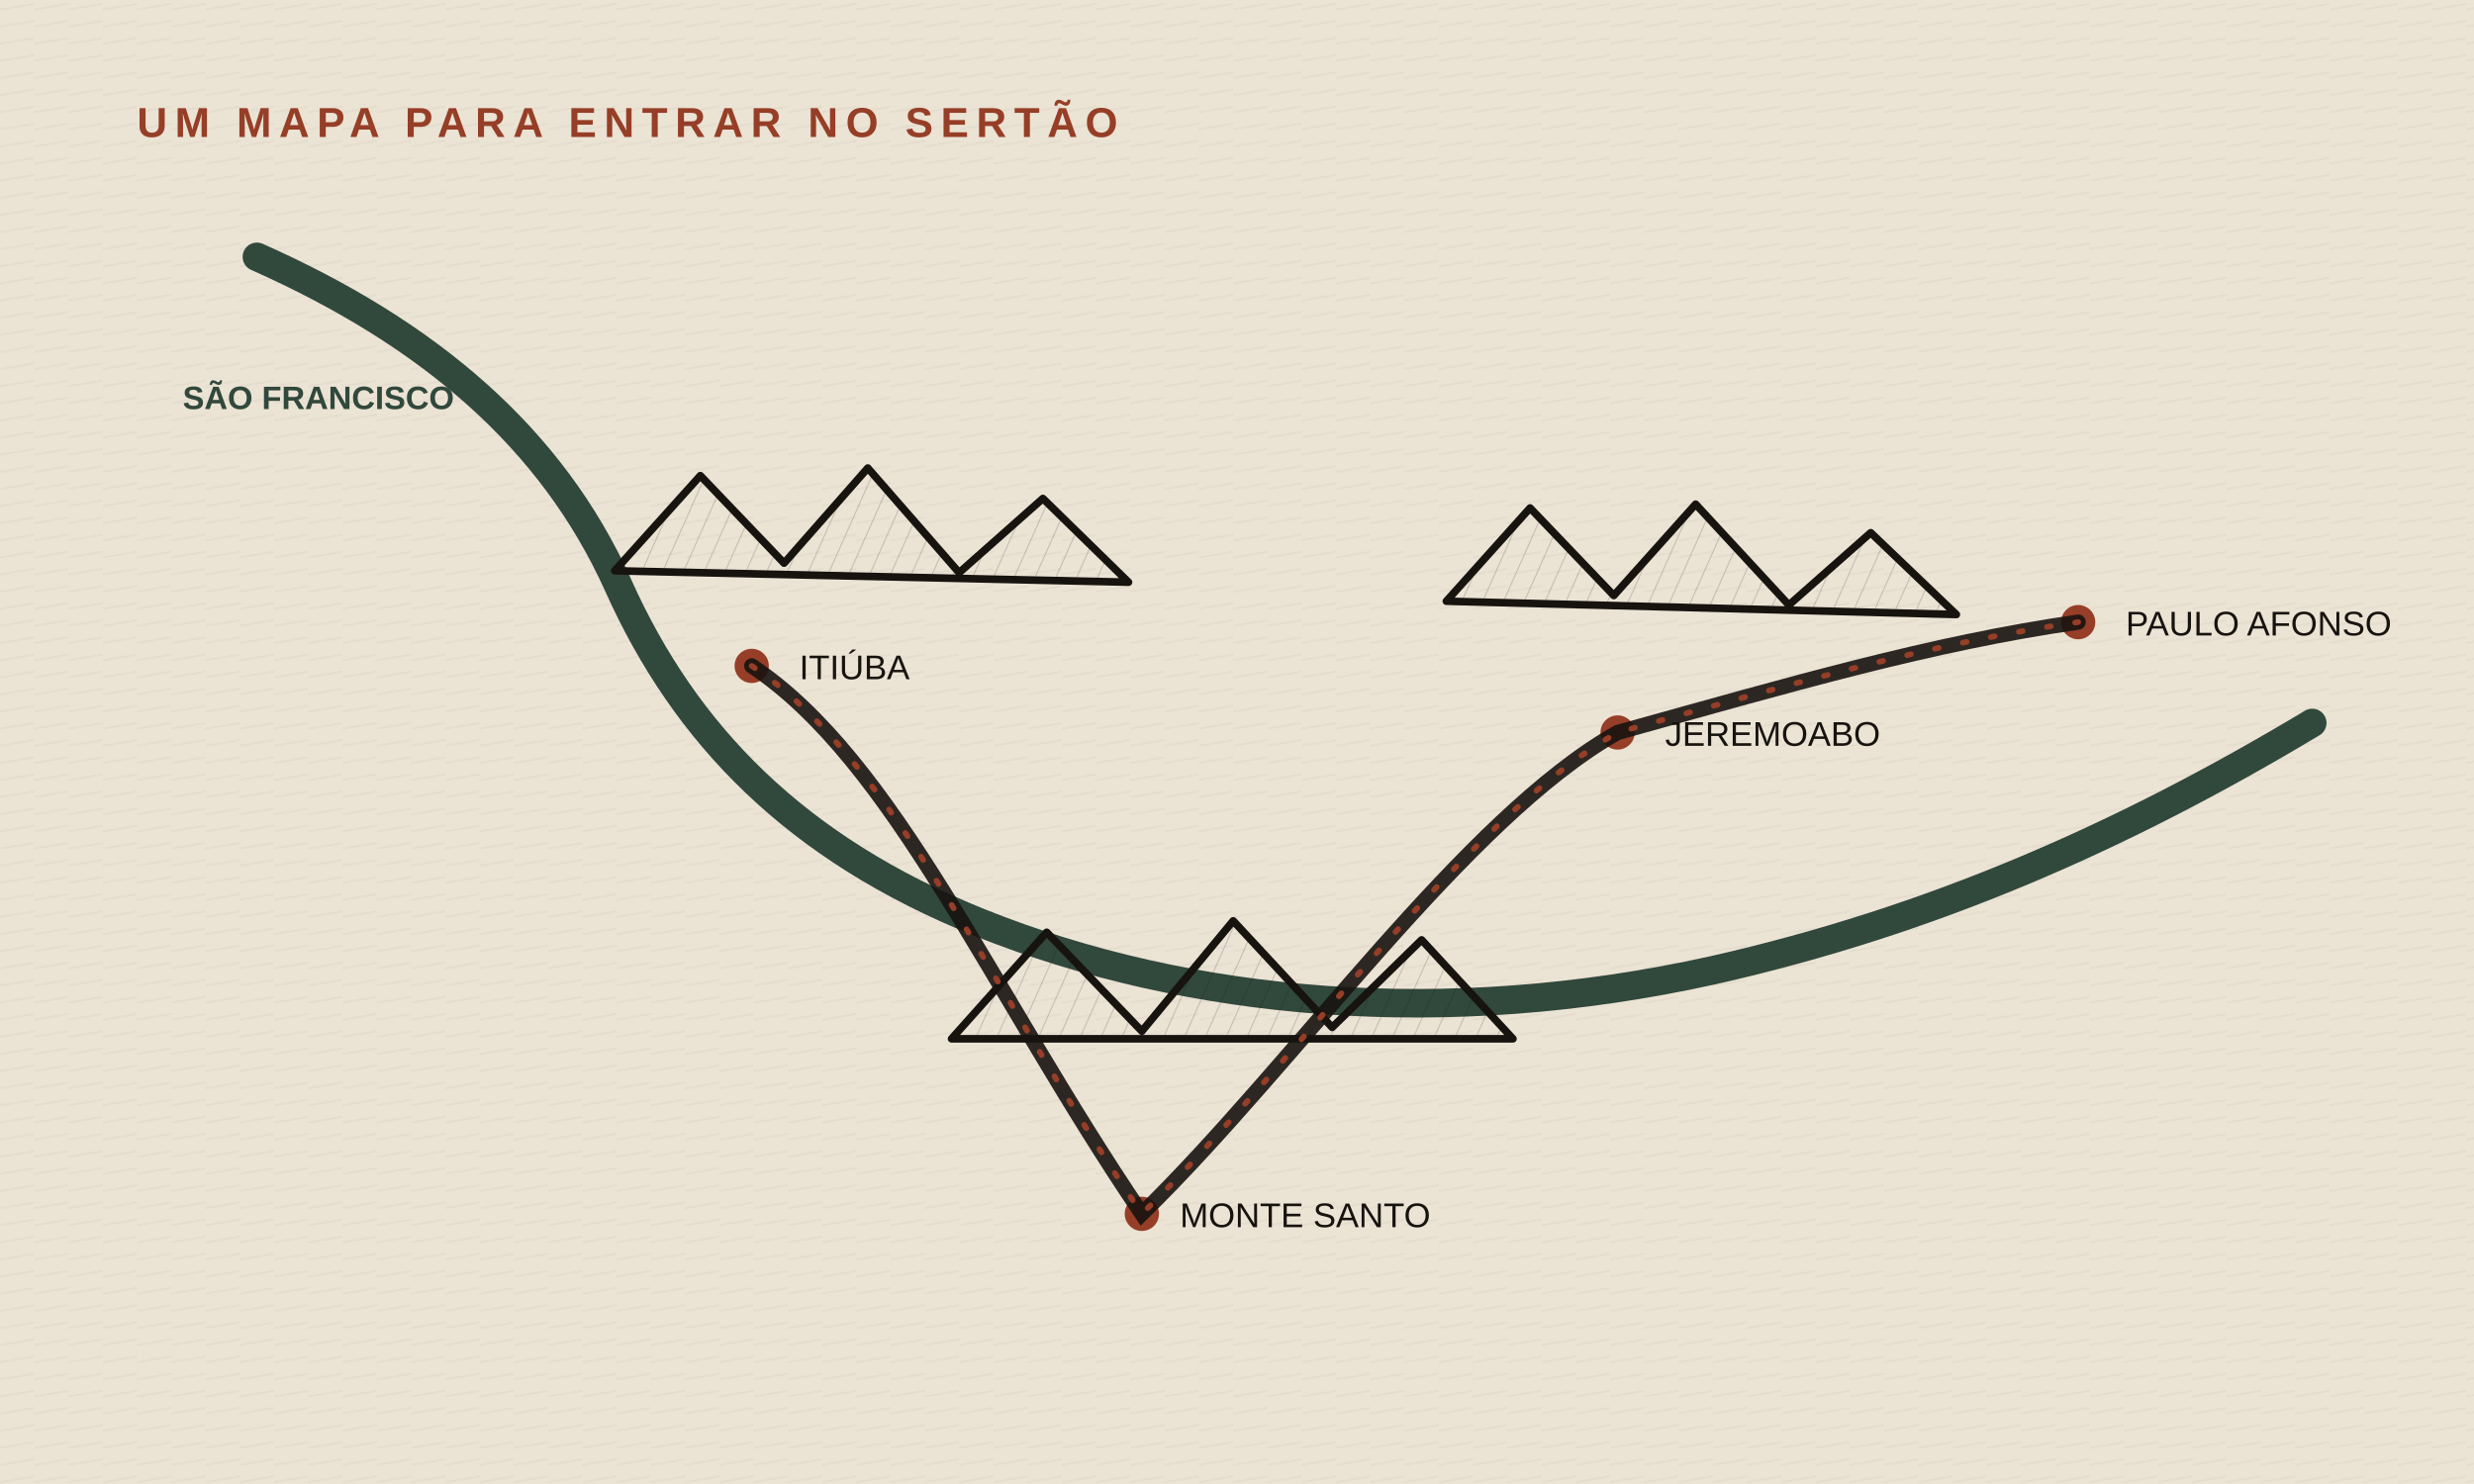
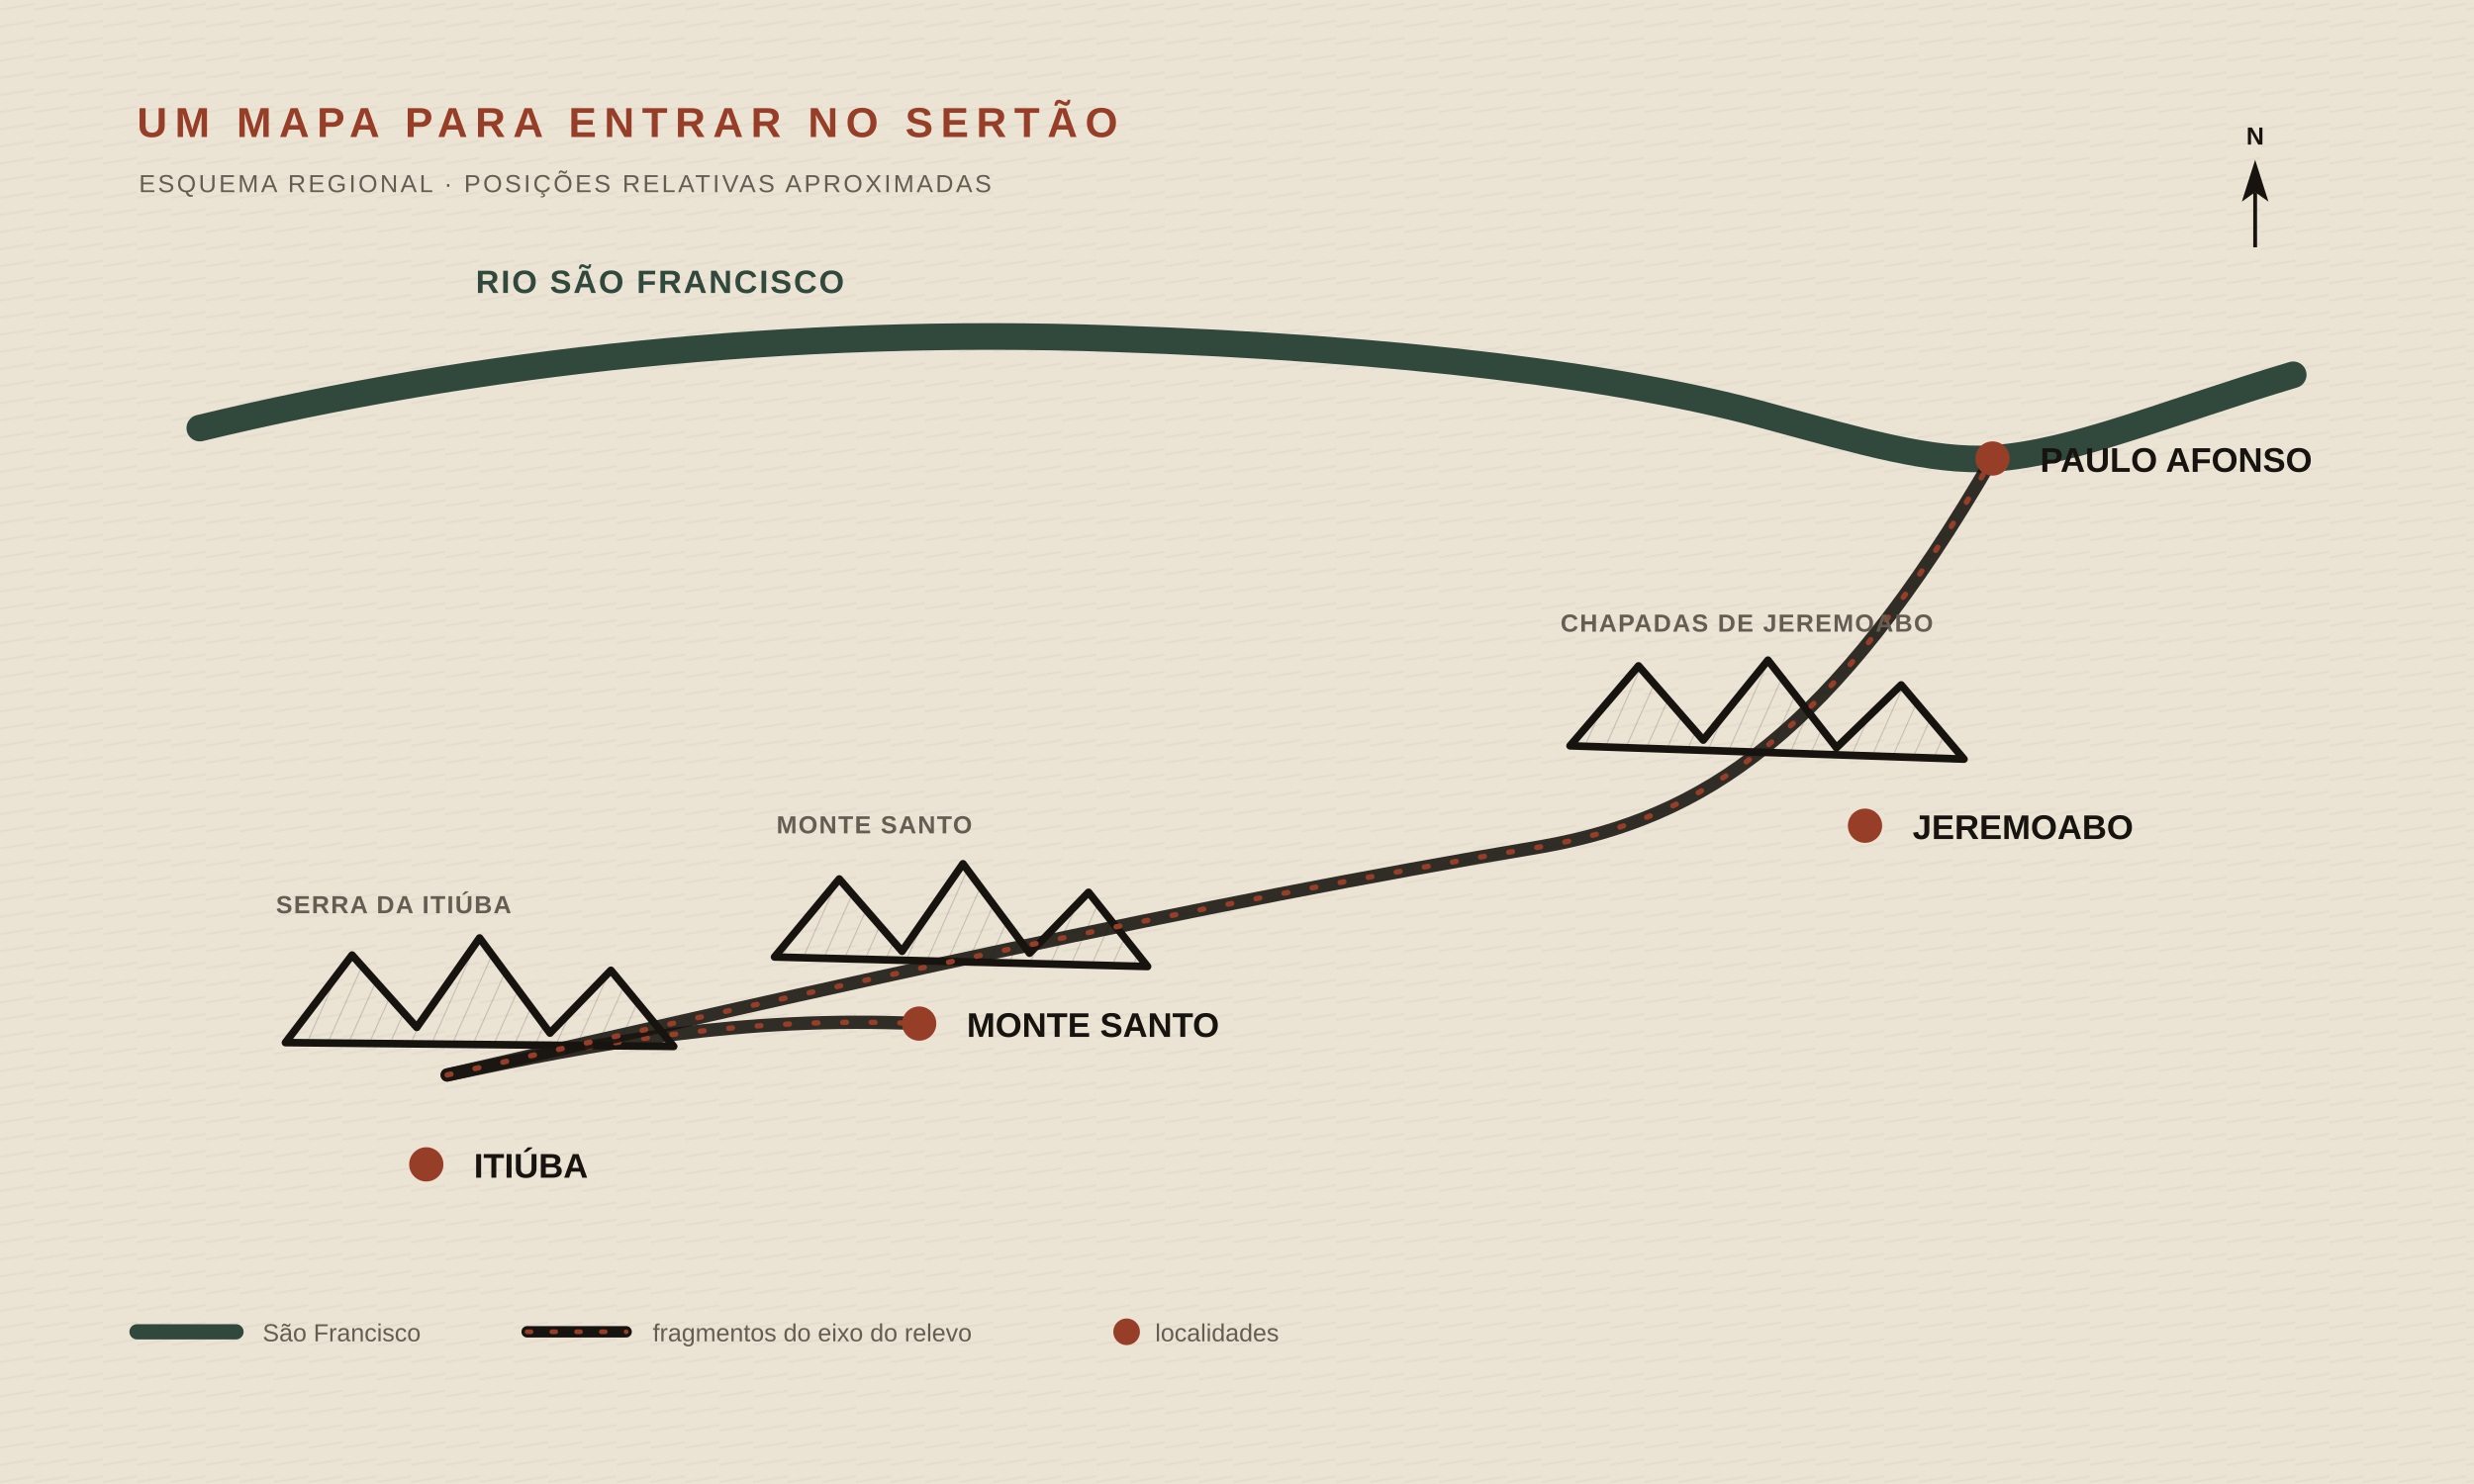
<svg xmlns="http://www.w3.org/2000/svg" viewBox="0 0 1300 780" role="img" aria-labelledby="t d">
  <defs>
    <pattern id="paper" width="18" height="18" patternUnits="userSpaceOnUse">
      <rect width="18" height="18" fill="#ebe3d4" />
      <path d="M0 5L18 2M0 14L18 11" stroke="#17130f" stroke-opacity=".035" />
    </pattern>
    <pattern id="hatch" width="10" height="10" patternUnits="userSpaceOnUse" patternTransform="rotate(24)">
      <line x1="0" y1="0" x2="0" y2="10" stroke="#17130f" stroke-width="1.2" opacity=".17" />
    </pattern>
  </defs>
  <rect width="1300" height="780" fill="url(#paper)" />
  <text x="72" y="72" font-family="Arial, Helvetica, sans-serif" font-size="22" font-weight="800" letter-spacing="4" fill="#963e27">UM MAPA PARA ENTRAR NO SERTÃO</text>
-   <path d="M135 135 C225 175 290 230 325 308 C360 386 418 446 515 485 C625 529 760 541 900 510 C1015 484 1115 440 1215 380" fill="none" stroke="#31483c" stroke-width="15" stroke-linecap="round" />
-   <text x="96" y="215" font-family="Arial, Helvetica, sans-serif" font-size="17" font-weight="900" fill="#31483c">SÃO FRANCISCO</text>
+   <text x="73" y="101" font-family="Arial, Helvetica, sans-serif" font-size="13" letter-spacing="1.3" fill="#655d52">ESQUEMA REGIONAL · POSIÇÕES RELATIVAS APROXIMADAS</text>
+   <g transform="translate(1185 84)" font-family="Arial, Helvetica, sans-serif" fill="#17130f">
+     <text x="0" y="-8" text-anchor="middle" font-size="13" font-weight="900">N</text>
+     <path d="M0 0 L-7 22 L0 17 L7 22 Z" fill="#17130f" />
+     <line x1="0" y1="17" x2="0" y2="46" stroke="#17130f" stroke-width="2" />
+   </g>
+   <path d="M105 225          C250 190 415 172 585 178          C735 183 855 198 930 219          C978 232 1015 243 1047 241          C1090 238 1138 217 1205 197" fill="none" stroke="#31483c" stroke-width="14" stroke-linecap="round" />
+   <text x="250" y="154" font-family="Arial, Helvetica, sans-serif" font-size="17" font-weight="900" letter-spacing="1" fill="#31483c">RIO SÃO FRANCISCO</text>
  <g fill="url(#hatch)" stroke="#17130f" stroke-width="4" stroke-linejoin="round">
-     <path d="M323 300 L368 250 L412 296 L456 246 L504 301 L548 262 L593 306 Z" />
-     <path d="M500 546 L550 490 L600 542 L648 484 L700 540 L747 494 L795 546 Z" />
-     <path d="M760 316 L804 267 L848 313 L891 265 L940 318 L983 280 L1028 323 Z" />
+     <path d="M150 548 L185 502 L219 540 L252 493 L289 543 L321 510 L354 550 Z" />
+     <path d="M407 503 L441 462 L474 500 L506 454 L541 501 L572 469 L603 508 Z" />
+     <path d="M825 392 L861 350 L895 389 L929 347 L965 393 L999 360 L1032 399 Z" />
  </g>
-   <g font-family="Arial, Helvetica, sans-serif" font-size="18" fill="#17130f">
-     <circle cx="395" cy="350" r="9" fill="#963e27" />
-     <text x="420" y="357">ITIÚBA</text>
-     <circle cx="600" cy="638" r="9" fill="#963e27" />
-     <text x="620" y="645">MONTE SANTO</text>
-     <circle cx="850" cy="385" r="9" fill="#963e27" />
-     <text x="875" y="392">JEREMOABO</text>
-     <circle cx="1092" cy="327" r="9" fill="#963e27" />
-     <text x="1117" y="334">PAULO AFONSO</text>
+   <g fill="none" stroke-linecap="round">
+     <path d="M235 565 C315 548 390 534 483 538" stroke="#17130f" stroke-width="7" opacity=".88" />
+     <path d="M235 565 C315 548 390 534 483 538" stroke="#963e27" stroke-width="2.8" stroke-dasharray="2 13" />
+     <path d="M235 565 C430 520 630 475 810 445 C895 430 963 386 1047 241" stroke="#17130f" stroke-width="7" opacity=".88" />
+     <path d="M235 565 C430 520 630 475 810 445 C895 430 963 386 1047 241" stroke="#963e27" stroke-width="2.8" stroke-dasharray="2 13" />
  </g>
-   <path d="M395 350 C470 400 520 520 600 638 C680 560 770 430 850 385 C940 360 1015 338 1092 327" fill="none" stroke="#17130f" stroke-width="8" stroke-linecap="round" opacity=".90" />
-   <path d="M395 350 C470 400 520 520 600 638 C680 560 770 430 850 385 C940 360 1015 338 1092 327" fill="none" stroke="#963e27" stroke-width="3" stroke-dasharray="2 13" stroke-linecap="round" />
+   <g font-family="Arial, Helvetica, sans-serif" fill="#17130f">
+     <circle cx="224" cy="612" r="9" fill="#963e27" />
+     <text x="249" y="619" font-size="18" font-weight="800">ITIÚBA</text>
+     <circle cx="483" cy="538" r="9" fill="#963e27" />
+     <text x="508" y="545" font-size="18" font-weight="800">MONTE SANTO</text>
+     <circle cx="980" cy="434" r="9" fill="#963e27" />
+     <text x="1005" y="441" font-size="18" font-weight="800">JEREMOABO</text>
+     <circle cx="1047" cy="241" r="9" fill="#963e27" />
+     <text x="1072" y="248" font-size="18" font-weight="800">PAULO AFONSO</text>
+   </g>
+   <g font-family="Arial, Helvetica, sans-serif" font-size="13" font-weight="800" letter-spacing=".7" fill="#655d52">
+     <text x="145" y="480">SERRA DA ITIÚBA</text>
+     <text x="408" y="438">MONTE SANTO</text>
+     <text x="820" y="332">CHAPADAS DE JEREMOABO</text>
+   </g>
+   <g transform="translate(72 700)" font-family="Arial, Helvetica, sans-serif" fill="#655d52">
+     <line x1="0" y1="0" x2="52" y2="0" stroke="#31483c" stroke-width="8" stroke-linecap="round" />
+     <text x="66" y="5" font-size="13">São Francisco</text>
+     <line x1="205" y1="0" x2="257" y2="0" stroke="#17130f" stroke-width="6" stroke-linecap="round" />
+     <line x1="205" y1="0" x2="257" y2="0" stroke="#963e27" stroke-width="2.5" stroke-dasharray="2 11" stroke-linecap="round" />
+     <text x="271" y="5" font-size="13">fragmentos do eixo do relevo</text>
+     <circle cx="520" cy="0" r="7" fill="#963e27" />
+     <text x="535" y="5" font-size="13">localidades</text>
+   </g>
</svg>
